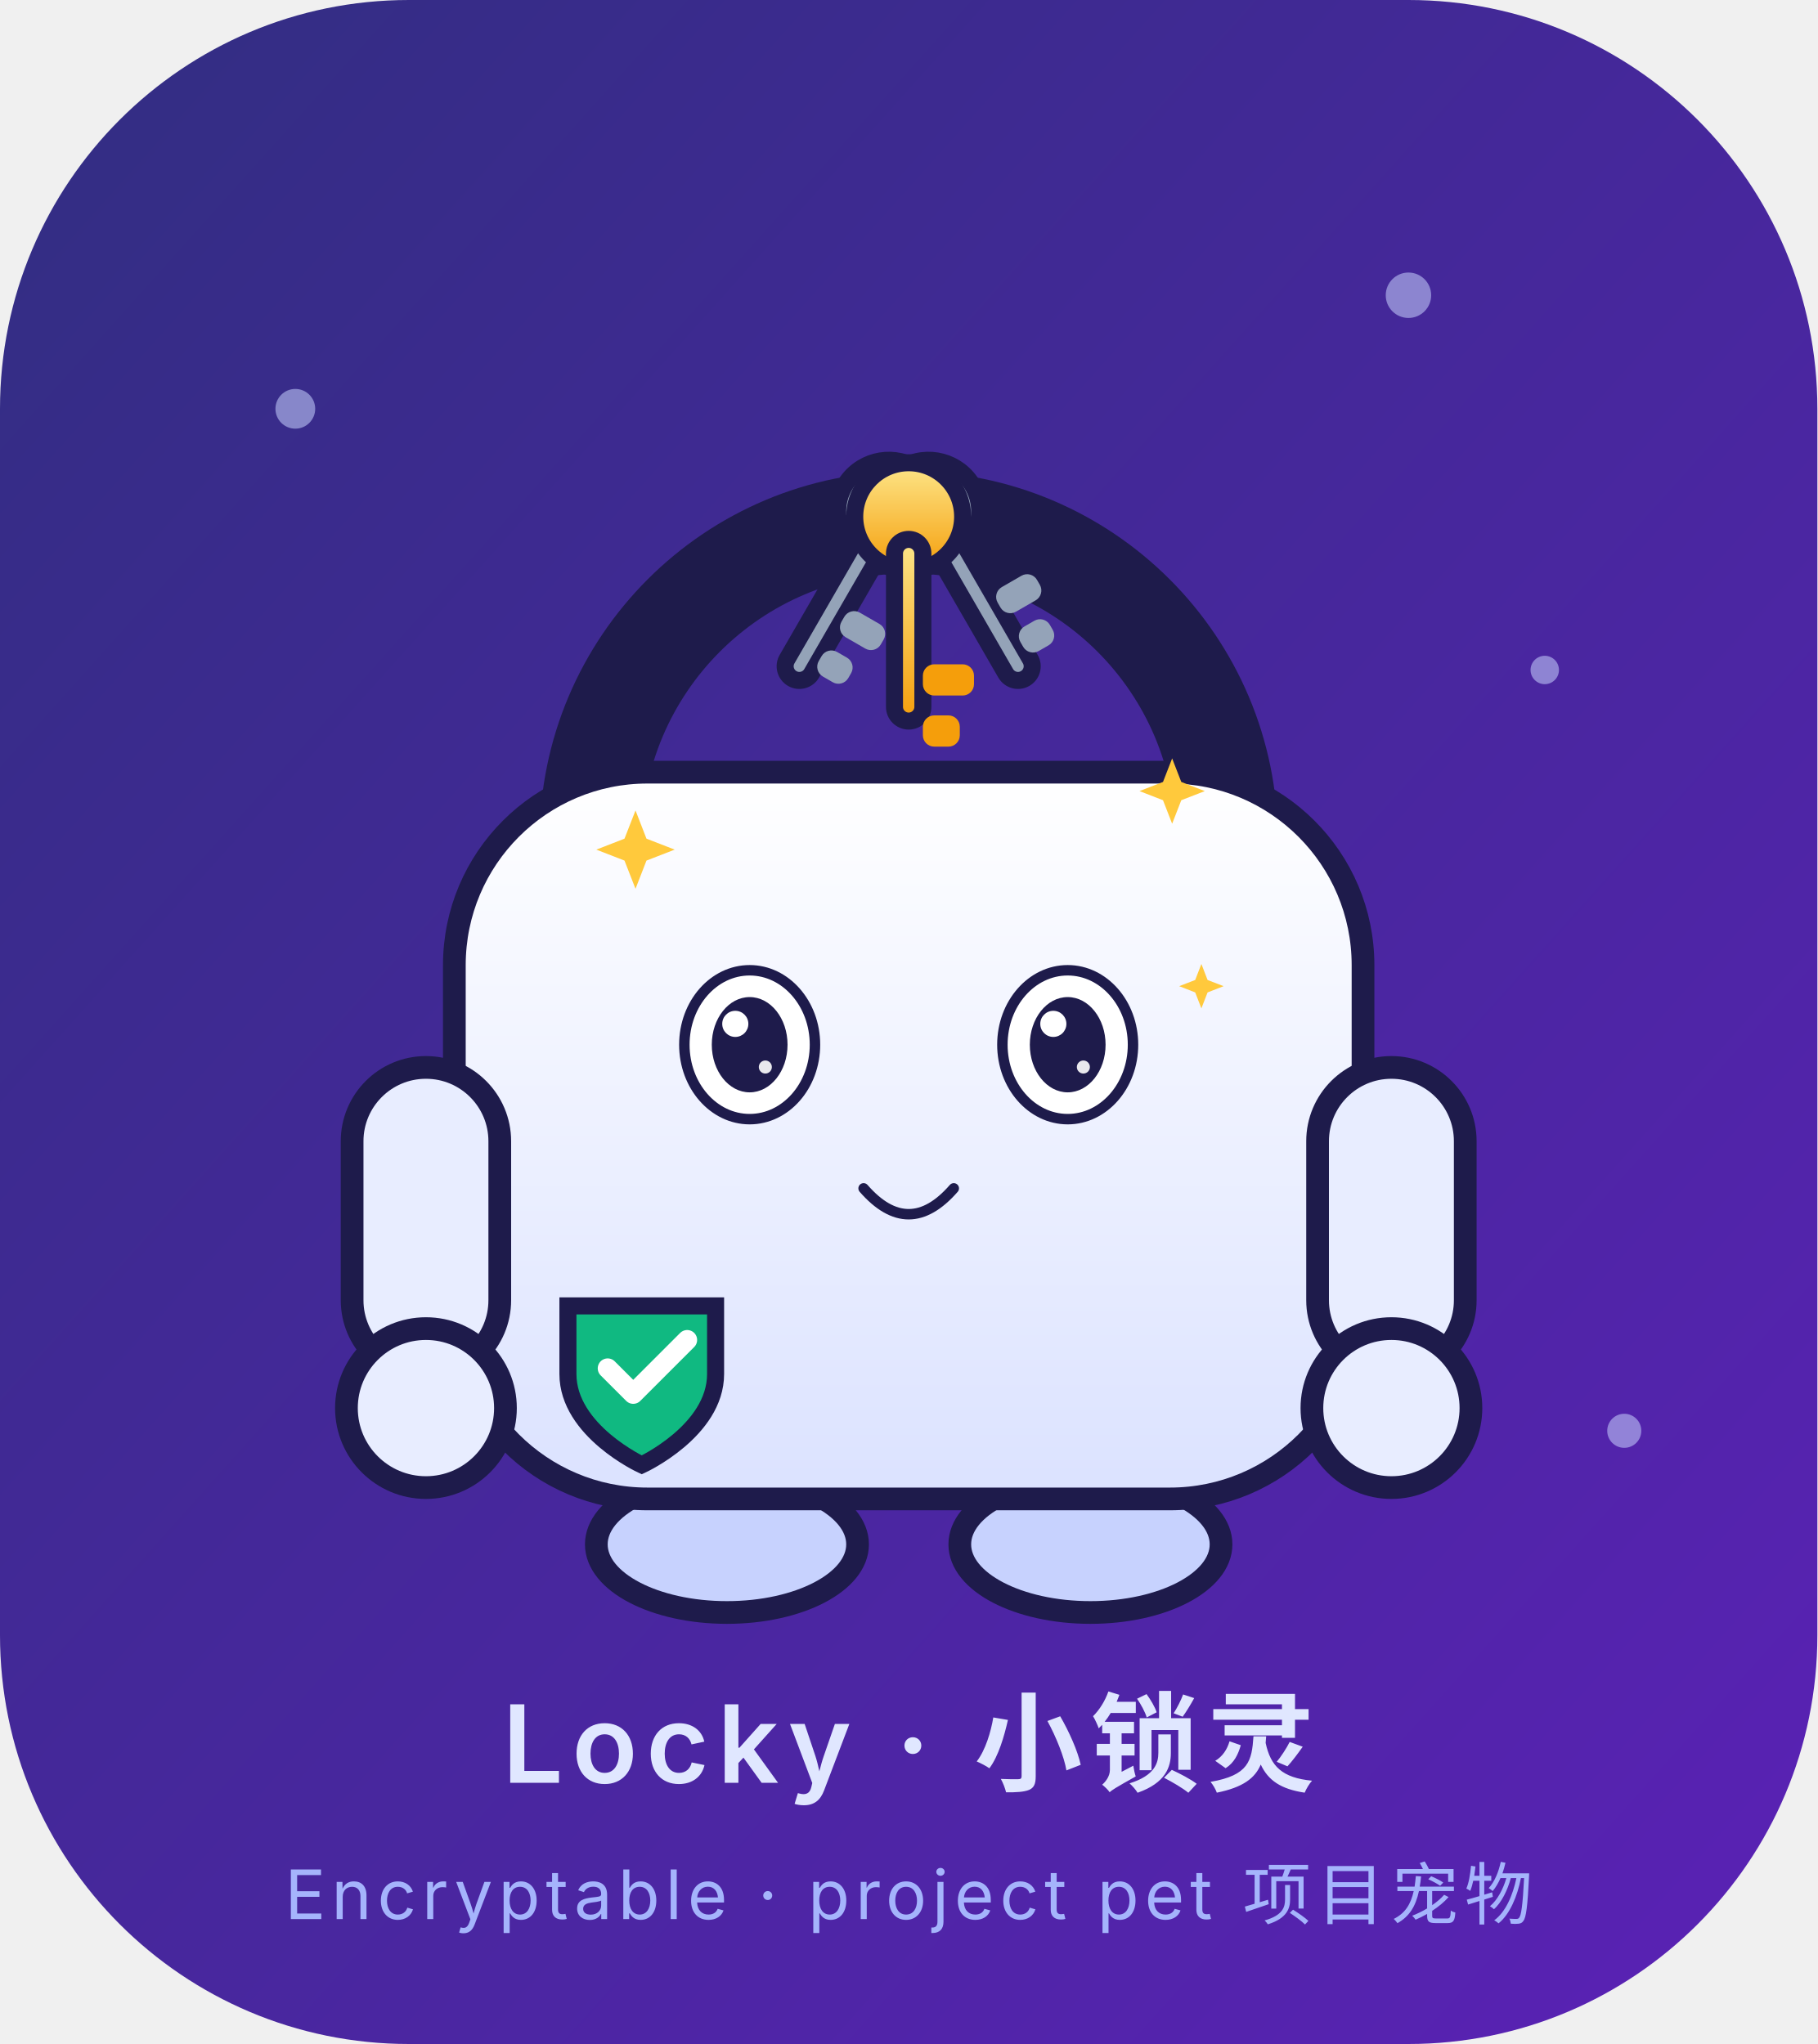
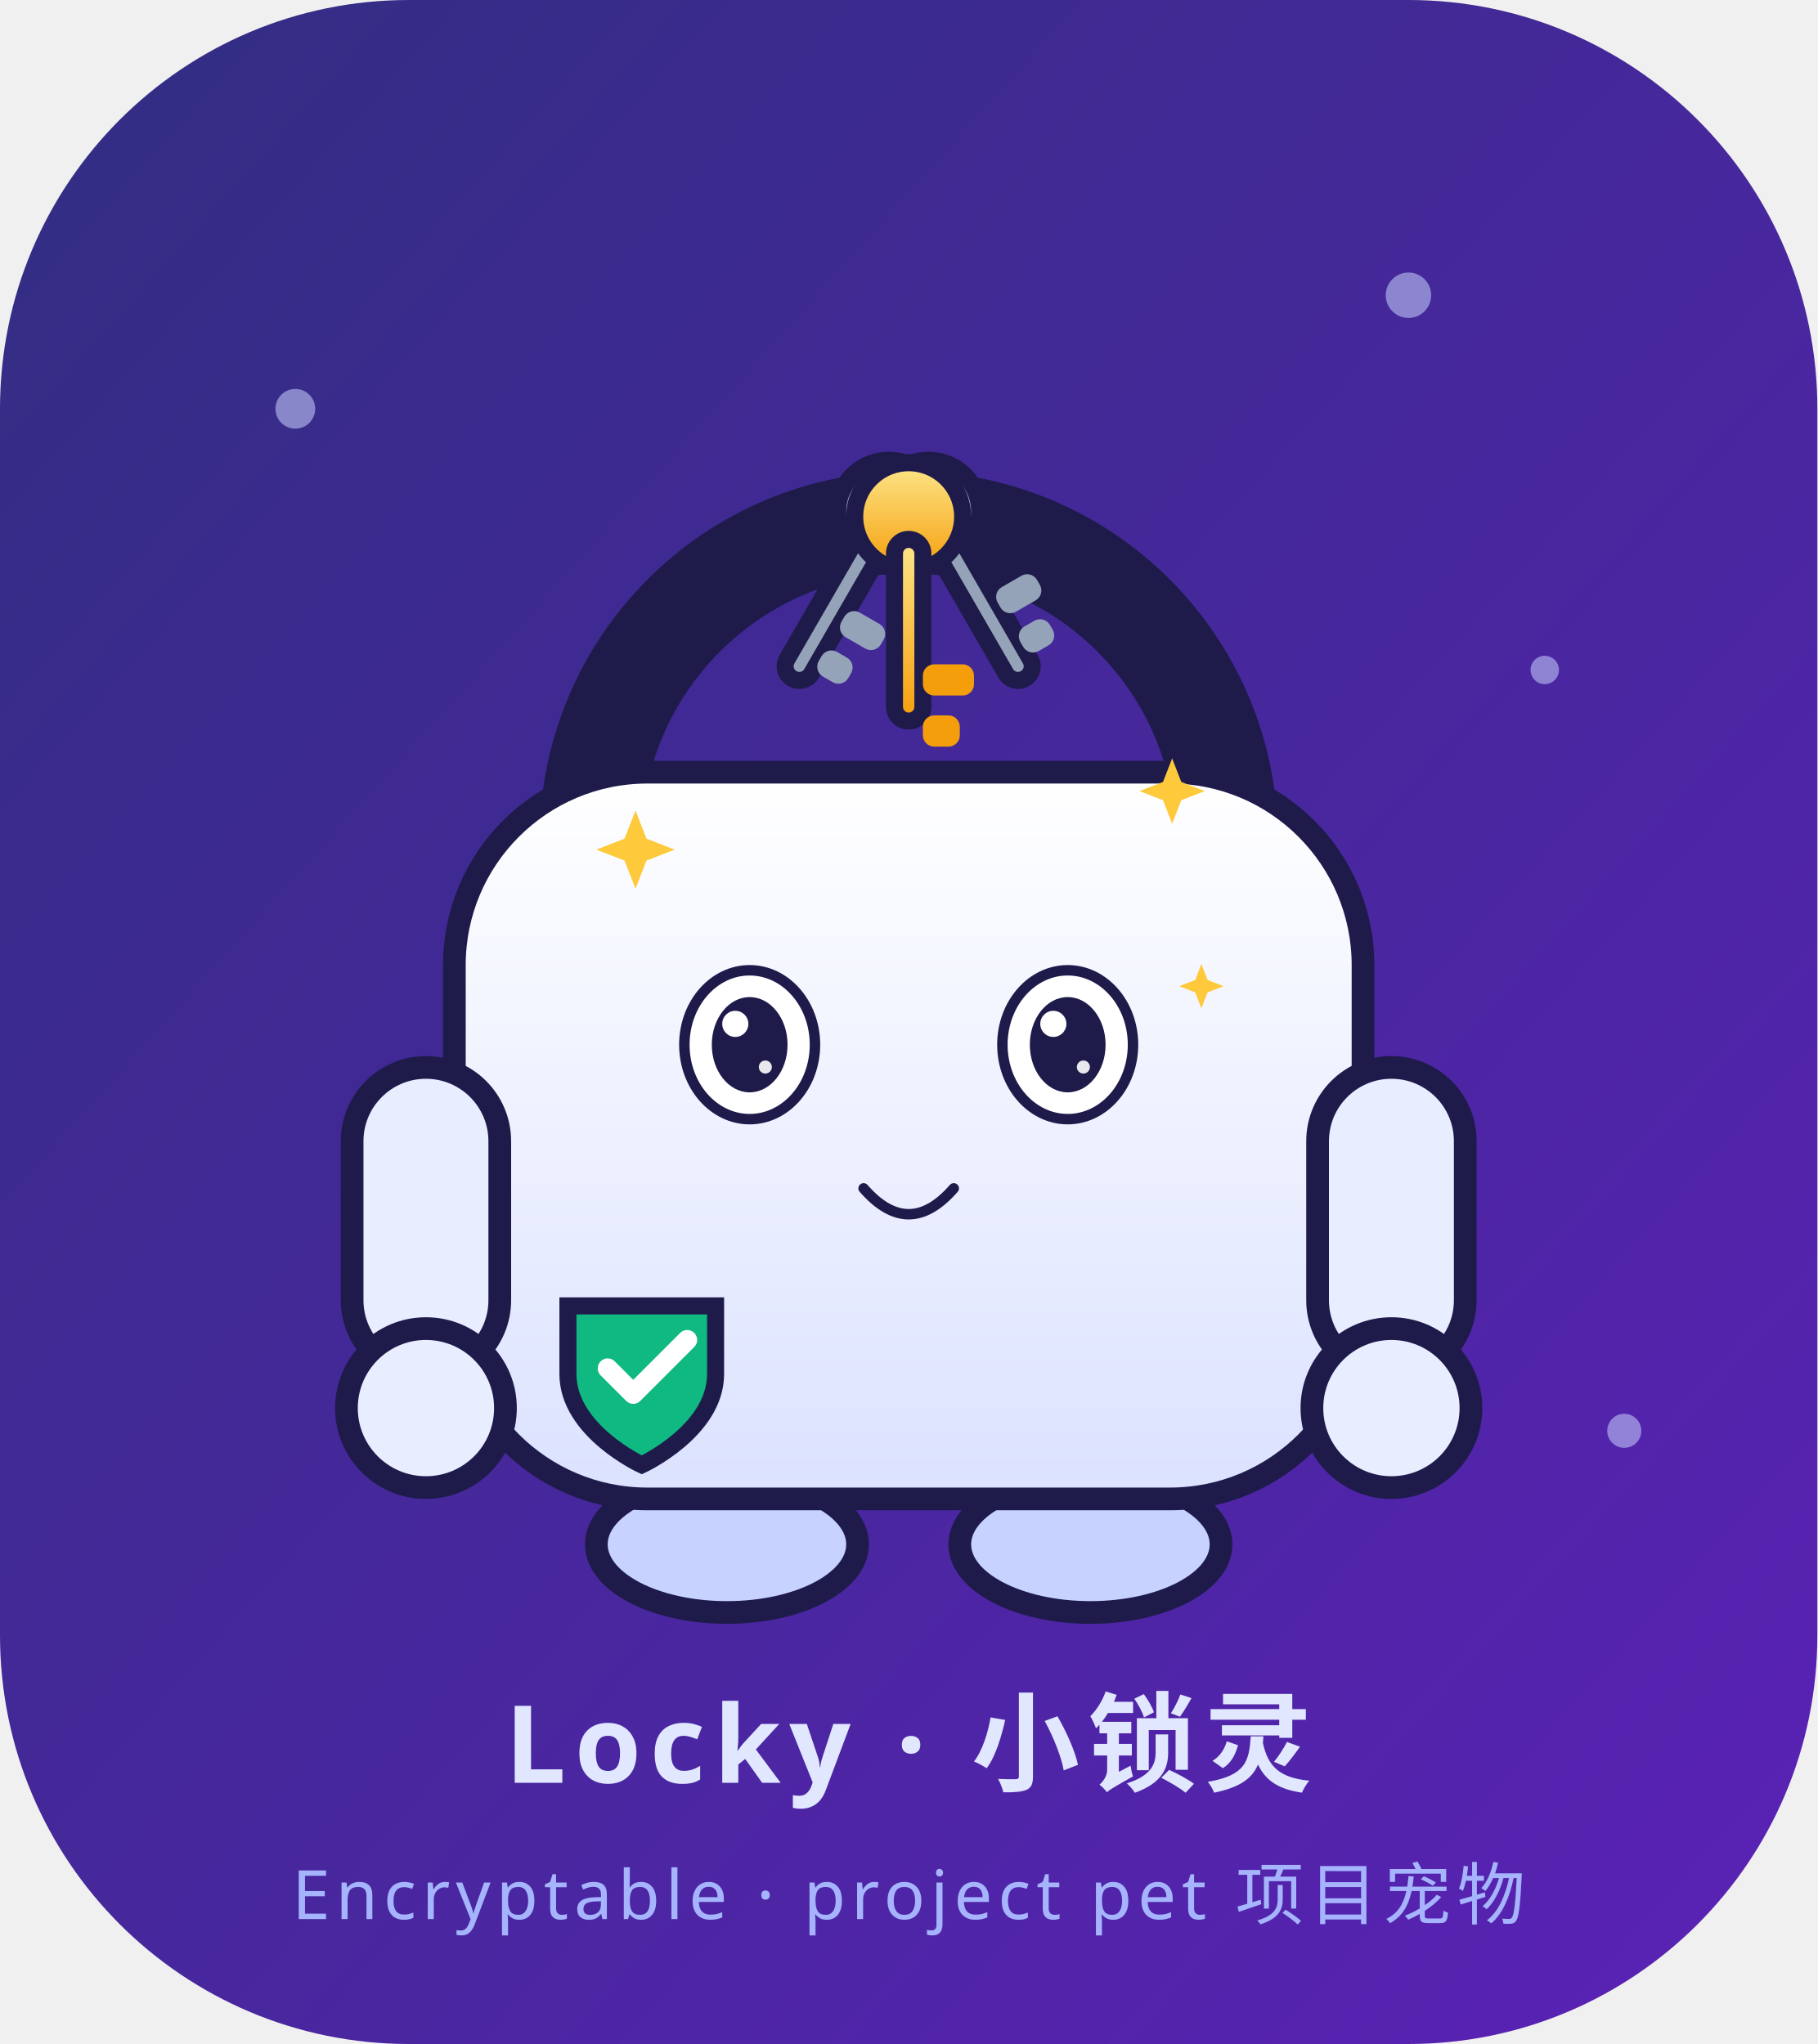
<svg xmlns="http://www.w3.org/2000/svg" viewBox="0 0 320 360" width="320" height="360" role="img" aria-label="Locky · 卖萌 Cute">
  <style>
.ex-motion { animation: ex-hop 1.5s ease-in-out infinite; transform-box: fill-box; transform-origin: 50% 50%; }
.ex-anim-tear { animation: ex-tear 1.8s ease-in infinite; transform-box: fill-box; transform-origin: center; }
.ex-anim-sweat { animation: ex-tear 1.5s ease-in infinite; transform-box: fill-box; transform-origin: center; }
.ex-anim-heart { animation: ex-heart 2.2s ease-out infinite; transform-box: fill-box; transform-origin: center; }
.ex-anim-spark { animation: ex-spark 1.9s ease-in-out infinite; transform-box: fill-box; transform-origin: center; }
.ex-anim-rain { animation: ex-rain 1.4s linear infinite; transform-box: fill-box; transform-origin: center; }
.ex-anim-confetti { animation: ex-confetti 2.4s linear infinite; transform-box: fill-box; transform-origin: center; }
.ex-anim-pulse { animation: ex-pulse 1.6s ease-in-out infinite; transform-box: fill-box; transform-origin: center; }
.ex-anim-knock { animation: ex-knock 0.55s ease-in-out infinite; transform-box: fill-box; transform-origin: center; }
.ex-anim-knockline { animation: ex-knockline 0.55s ease-out infinite; transform-box: fill-box; transform-origin: center; }
.ex-anim-palm { animation: ex-palm 0.9s ease-in-out infinite; transform-box: fill-box; transform-origin: center; }
.ex-anim-steam { animation: ex-steam 1.8s ease-out infinite; transform-box: fill-box; transform-origin: center; }
.ex-anim-shock { animation: ex-shock 0.5s ease-in-out infinite; transform-box: fill-box; transform-origin: center; }
.ex-anim-please { animation: ex-please 1.4s ease-in-out infinite; transform-box: fill-box; transform-origin: center; }
.ex-anim-drift { animation: ex-drift 4.5s ease-in-out infinite; transform-box: fill-box; transform-origin: center; }
@keyframes ex-hop { 0%,100% { transform: translateY(0) rotate(0); } 50% { transform: translateY(-3.68px) rotate(2deg); } }
@keyframes ex-tear { 0% { transform: translateY(0); opacity: 0; } 18% { opacity: 1; } 100% { transform: translateY(12.65px); opacity: 0; } }
@keyframes ex-heart { 0% { transform: translateY(0) scale(.65); opacity: 0; } 20% { opacity: 1; } 100% { transform: translateY(-20.7px) scale(1.15); opacity: 0; } }
@keyframes ex-spark { 0%,100% { transform: scale(.6) rotate(0deg); opacity: .3; } 50% { transform: scale(1.15) rotate(25deg); opacity: 1; } }
@keyframes ex-rain { 0% { transform: translateY(0); opacity: 0; } 20% { opacity: 1; } 100% { transform: translateY(13.8px); opacity: 0; } }
@keyframes ex-confetti { 0% { transform: translateY(-4.02px) rotate(0deg); opacity: 1; } 100% { transform: translateY(18.4px) rotate(200deg); opacity: 0; } }
@keyframes ex-pulse { 0%,100% { transform: scale(1); opacity: .35; } 50% { transform: scale(1.18); opacity: .7; } }
@keyframes ex-knock { 0%,100% { transform: translateX(5.17px); } 35% { transform: translateX(0); } }
@keyframes ex-knockline { 0%,100% { transform: scaleX(.6); opacity: .35; } 35% { transform: scaleX(1); opacity: 1; } }
@keyframes ex-palm { 0%,100% { transform: translateY(0) rotate(0deg); } 50% { transform: translateY(-1.38px) rotate(-4deg); } }
@keyframes ex-steam { 0% { transform: translateY(0); opacity: .7; } 100% { transform: translateY(-10.35px); opacity: 0; } }
@keyframes ex-shock { 0%,100% { transform: scaleX(.7); opacity: .4; } 50% { transform: scaleX(1.25); opacity: 1; } }
@keyframes ex-please { 0%,100% { transform: translateY(0); } 50% { transform: translateY(-2.07px); } }
@keyframes ex-drift { 0%,100% { transform: translateY(0); } 50% { transform: translateY(-2.3px); } }
@media (prefers-reduced-motion: reduce) {
  .ex-motion, [class*="ex-anim-"] { animation: none !important; }
}
</style>
  <g class="ex-motion ex-cute">
    <g class="ex-base">
      <defs>
        <linearGradient id="bg" x1="0" y1="0" x2="1" y2="1">
          <stop offset="0" stop-color="#312E81" />
          <stop offset="1" stop-color="#5B21B6" />
        </linearGradient>
        <linearGradient id="body" x1="0" y1="0" x2="0" y2="1">
          <stop offset="0" stop-color="#FFFFFF" />
          <stop offset="1" stop-color="#DBE2FF" />
        </linearGradient>
        <linearGradient id="keyGold" x1="0" y1="0" x2="0" y2="1">
          <stop offset="0" stop-color="#FDE68A" />
          <stop offset="1" stop-color="#F59E0B" />
        </linearGradient>
      </defs>
      <rect width="320" height="360" rx="72" fill="url(#bg)" />
      <g opacity="0.55" fill="#C7D2FE">
        <circle cx="52" cy="72" r="3.5" />
        <circle cx="272" cy="118" r="2.5" />
        <circle cx="248" cy="52" r="4" />
        <circle cx="70" cy="228" r="2.5" />
        <circle cx="286" cy="252" r="3" />
      </g>
      <g transform="translate(0,-10)">
        <ellipse cx="128" cy="282" rx="23" ry="12" fill="#C7D2FE" stroke="#1E1B4B" stroke-width="4" />
        <ellipse cx="192" cy="282" rx="23" ry="12" fill="#C7D2FE" stroke="#1E1B4B" stroke-width="4" />
        <path d="M104 158 A56 56 0 0 1 216 158" fill="none" stroke="#1E1B4B" stroke-width="18" stroke-linecap="round" />
        <g transform="rotate(-30 160 94)">
          <circle cx="160" cy="101" r="9" fill="#94A3B8" stroke="#1E1B4B" stroke-width="3" />
          <rect x="157.5" y="105" width="5" height="30" rx="2.5" fill="#94A3B8" stroke="#1E1B4B" stroke-width="3" />
          <rect x="162.5" y="119" width="8" height="5" rx="2" fill="#94A3B8" />
          <rect x="162.5" y="127" width="6" height="5" rx="2" fill="#94A3B8" />
        </g>
        <g transform="rotate(30 160 94)">
          <circle cx="160" cy="101" r="9" fill="#94A3B8" stroke="#1E1B4B" stroke-width="3" />
          <rect x="157.5" y="105" width="5" height="30" rx="2.5" fill="#94A3B8" stroke="#1E1B4B" stroke-width="3" />
          <rect x="162.5" y="119" width="8" height="5" rx="2" fill="#94A3B8" />
          <rect x="162.5" y="127" width="6" height="5" rx="2" fill="#94A3B8" />
        </g>
        <g>
          <circle cx="160" cy="101" r="9.5" fill="url(#keyGold)" stroke="#1E1B4B" stroke-width="3" />
          <rect x="157.5" y="105" width="5" height="32" rx="2.5" fill="url(#keyGold)" stroke="#1E1B4B" stroke-width="3" />
          <rect x="162.5" y="127" width="9" height="5.5" rx="2" fill="#F59E0B" />
          <rect x="162.5" y="136" width="6.5" height="5.5" rx="2" fill="#F59E0B" />
        </g>
        <rect x="80" y="146" width="160" height="128" rx="34" fill="url(#body)" stroke="#1E1B4B" stroke-width="4" />
        <rect x="62" y="198" width="26" height="54" rx="13" fill="#E8EDFF" stroke="#1E1B4B" stroke-width="4" />
        <rect x="232" y="198" width="26" height="54" rx="13" fill="#E8EDFF" stroke="#1E1B4B" stroke-width="4" />
        <circle cx="75" cy="258" r="14" fill="#E8EDFF" stroke="#1E1B4B" stroke-width="4" />
        <circle cx="245" cy="258" r="14" fill="#E8EDFF" stroke="#1E1B4B" stroke-width="4" />
        <path d="M100 240 h26 v12 c0 10 -13 16 -13 16 s-13 -6 -13 -16 z" fill="#10B981" stroke="#1E1B4B" stroke-width="3" />
        <path d="M107 251 l4.5 4.5 l9.5 -9.5" fill="none" stroke="#FFFFFF" stroke-width="3.5" stroke-linecap="round" stroke-linejoin="round" />
      </g>
-       <text x="160" y="314" text-anchor="middle" font-family="ui-sans-serif,-apple-system,'Segoe UI','Noto Sans SC','Microsoft YaHei',sans-serif" font-size="19" font-weight="600" fill="#E0E7FF" letter-spacing="1.5">Locky · 小锁灵</text>
-       <text x="160" y="338" text-anchor="middle" font-family="ui-sans-serif,-apple-system,'Segoe UI','Noto Sans SC','Microsoft YaHei',sans-serif" font-size="12" fill="#A5B4FC" letter-spacing="1">Encryptable · project pet 项目宠物</text>
+       <text x="160" y="314" text-anchor="middle" font-family="'Noto Sans SC','Source Han Sans SC',sans-serif" font-size="19" font-weight="600" fill="#E0E7FF" letter-spacing="1.5">Locky · 小锁灵</text>
+       <text x="160" y="338" text-anchor="middle" font-family="'Noto Sans SC','Source Han Sans SC',sans-serif" font-size="12" fill="#A5B4FC" letter-spacing="1">Encryptable · project pet 项目宠物</text>
    </g>
    <g class="ex-face">
      <ellipse cx="132" cy="184" rx="11.5" ry="13.11" fill="#FFFFFF" stroke="#1E1B4B" stroke-width="1.84" />
      <ellipse cx="132" cy="184" rx="6.67" ry="8.39" fill="#1E1B4B" />
      <circle cx="129.47" cy="180.33" r="2.3" fill="#FFFFFF" />
      <circle cx="134.76" cy="187.93" r="1.15" fill="#FFFFFF" opacity=".9" />
      <ellipse cx="188" cy="184" rx="11.5" ry="13.11" fill="#FFFFFF" stroke="#1E1B4B" stroke-width="1.84" />
      <ellipse cx="188" cy="184" rx="6.67" ry="8.39" fill="#1E1B4B" />
      <circle cx="185.47" cy="180.33" r="2.3" fill="#FFFFFF" />
      <circle cx="190.76" cy="187.93" r="1.15" fill="#FFFFFF" opacity=".9" />
      <path d="M 152.06,209.3 Q 160,218.41 167.94,209.3" fill="none" stroke="#1E1B4B" stroke-width="1.84" stroke-linecap="round" />
      <path class="ex-anim-spark" style="animation-delay:0.0s" d="M 111.9,142.74 L 113.83,147.71 L 118.8,149.64 L 113.83,151.57 L 111.9,156.54 L 109.96,151.57 L 105,149.64 L 109.96,147.71 Z" fill="#FFC93C" />
      <path class="ex-anim-spark" style="animation-delay:0.4s" d="M 206.39,133.58 L 208,137.72 L 212.14,139.33 L 208,140.94 L 206.39,145.08 L 204.78,140.94 L 200.64,139.33 L 204.78,137.72 Z" fill="#FFC93C" />
      <path class="ex-anim-spark" style="animation-delay:0.8s" d="M 211.54,169.78 L 212.63,172.6 L 215.45,173.69 L 212.63,174.79 L 211.54,177.6 L 210.45,174.79 L 207.63,173.69 L 210.45,172.6 Z" fill="#FFC93C" />
    </g>
  </g>
</svg>
